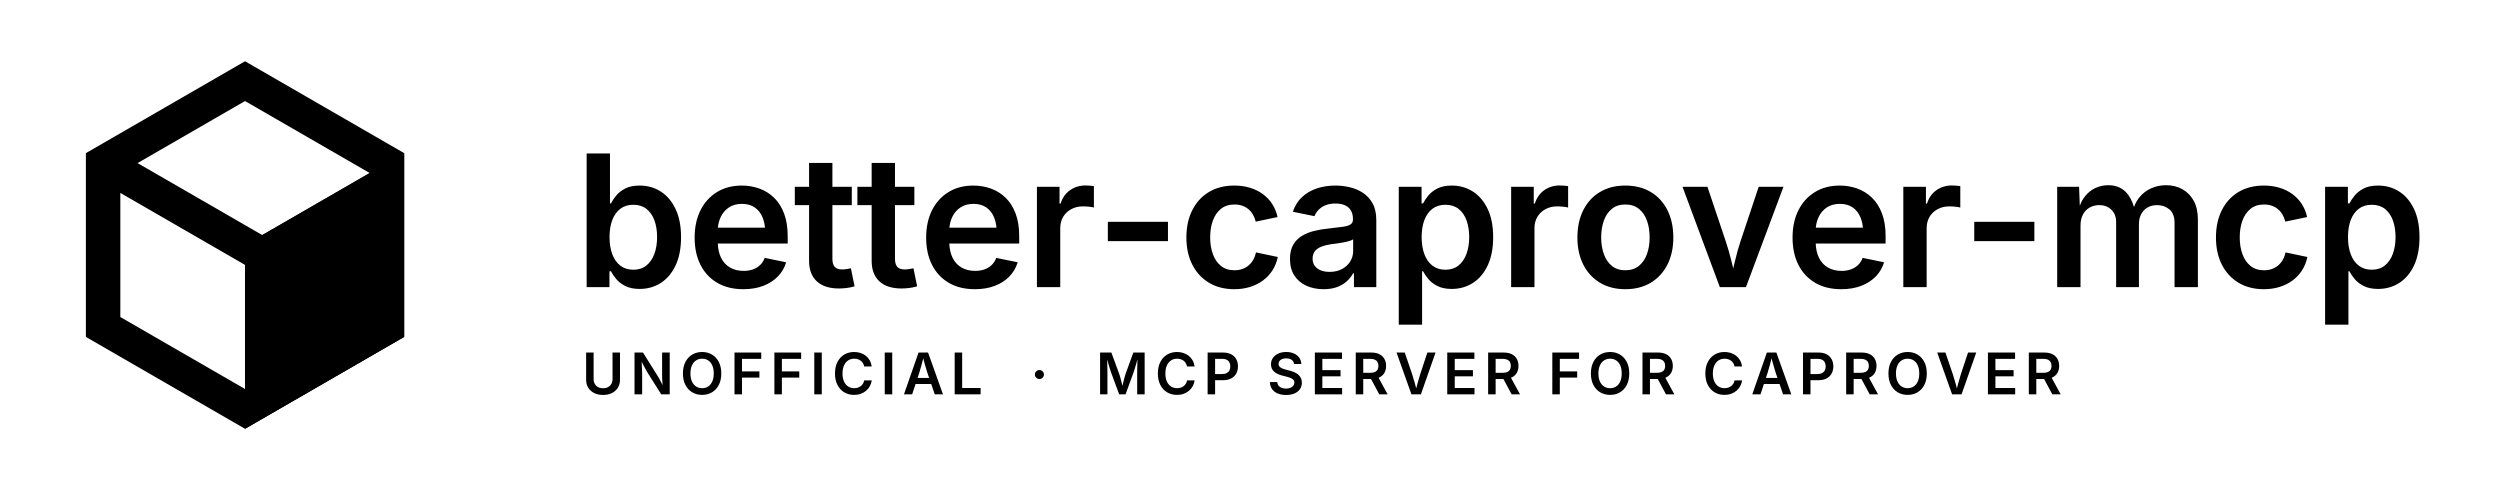
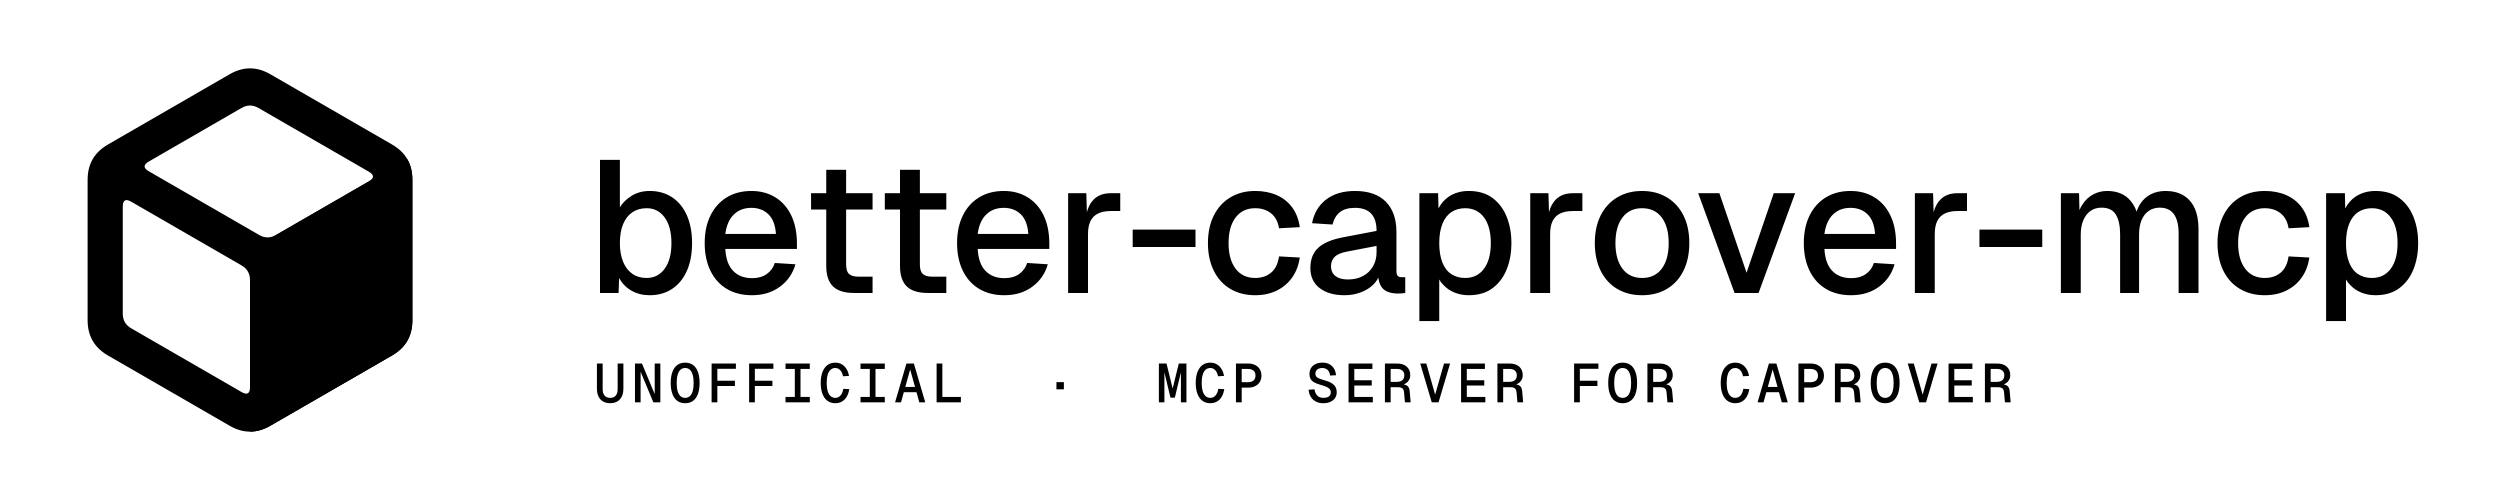
- <svg xmlns="http://www.w3.org/2000/svg" viewBox="0 0 1306 256" role="img" aria-label="better-caprover-mcp">
+ <svg xmlns="http://www.w3.org/2000/svg" viewBox="0 0 1280 256" role="img" aria-label="better-caprover-mcp">
  <g id="icone">
-     <path d="M128.00 32.00L211.14 80.00L211.14 176.00L128.00 224.00L44.86 176.00L44.86 80.00ZM71.86 85.20L128.00 52.78L193.14 90.39L137.00 122.80ZM62.86 100.78L128.00 138.39L128.00 203.22L62.86 165.61Z" fill="#000000" fill-rule="evenodd" />
-     <path d="M128.00 128.00L211.14 80.00L211.14 176.00L128.00 224.00Z" fill="#000000" />
+     <path d="M117.61 38Q128 32 138.39 38L200.75 74Q211.14 80 211.14 92V164Q211.14 176 200.75 182L138.39 218Q128 224 117.61 218L55.25 182Q44.86 176 44.86 164V92Q44.86 80 55.25 74ZM62.86 105.78V160.61Q62.86 165.61 67.19 168.11L123.67 200.72Q125.83 201.97 126.92 201.34Q128 200.72 128 198.22V143.39Q128 138.39 123.67 135.89L67.19 103.28Q65.03 102.03 63.94 102.66Q62.86 103.28 62.86 105.78ZM76.19 87.7 132.67 120.3Q137 122.8 141.33 120.3L188.81 92.89Q190.97 91.64 190.97 90.39Q190.97 89.14 188.81 87.89L132.33 55.28Q128 52.78 123.67 55.28L76.19 82.7Q74.03 83.95 74.03 85.2Q74.03 86.45 76.19 87.7Z" fill="#000000" fill-rule="evenodd" />
+     <path d="M128 133Q128 128 132.33 125.5L208.54 81.5Q211.14 86 211.14 92V164Q211.14 176 200.75 182L138.39 218L138.38 218.01Q133.19 221 128 221Z" fill="#000000" />
  </g>
  <g id="palavra">
-     <path d="M334.125 150.938Q329.672 150.938 326.672 149.414Q323.672 147.891 321.891 145.734Q320.109 143.578 319.172 141.703H318.375V150.0H306.469V80.156H318.656V106.266H319.172Q320.109 104.391 321.844 102.234Q323.578 100.078 326.555 98.508Q329.531 96.938 334.172 96.938Q340.266 96.938 345.141 100.031Q350.016 103.125 352.898 109.148Q355.781 115.172 355.781 123.891Q355.781 132.516 352.969 138.562Q350.156 144.609 345.258 147.773Q340.359 150.938 334.125 150.938ZM330.844 140.906Q334.922 140.906 337.688 138.68Q340.453 136.453 341.859 132.586Q343.266 128.719 343.266 123.844Q343.266 118.969 341.883 115.148Q340.5 111.328 337.734 109.148Q334.969 106.969 330.844 106.969Q326.812 106.969 324.047 109.078Q321.281 111.188 319.852 114.961Q318.422 118.734 318.422 123.844Q318.422 128.953 319.852 132.797Q321.281 136.641 324.07 138.773Q326.859 140.906 330.844 140.906ZM388.331 151.078Q380.409 151.078 374.714 147.75Q369.019 144.422 365.948 138.375Q362.878 132.328 362.878 124.125Q362.878 116.016 365.902 109.922Q368.925 103.828 374.48 100.383Q380.034 96.938 387.534 96.938Q392.316 96.938 396.652 98.484Q400.988 100.031 404.339 103.266Q407.691 106.5 409.589 111.492Q411.488 116.484 411.488 123.375V127.219H374.972Q375.159 131.531 376.659 134.625Q378.347 138.047 381.394 139.781Q384.441 141.516 388.472 141.516Q391.144 141.516 393.323 140.742Q395.503 139.969 397.097 138.445Q398.691 136.922 399.488 134.719L410.691 137.016Q409.425 141.234 406.378 144.398Q403.331 147.562 398.761 149.32Q394.191 151.078 388.331 151.078ZM375.019 118.922H399.628Q399.347 116.016 398.363 113.578Q397.003 110.25 394.308 108.375Q391.613 106.5 387.581 106.5Q383.55 106.5 380.738 108.398Q377.925 110.297 376.472 113.438Q375.3 115.969 375.019 118.922ZM444.975 97.594V107.156H434.85V135.234Q434.85 138.094 436.069 139.43Q437.288 140.766 440.053 140.766Q440.897 140.766 442.28 140.555Q443.663 140.344 444.506 140.156L446.428 149.578Q444.413 150.188 442.303 150.445Q440.194 150.703 438.272 150.703Q430.725 150.703 426.694 146.953Q422.663 143.203 422.663 136.266V107.156H415.209V97.594H422.663V85.125H434.85V97.594ZM477.666 97.594V107.156H467.541V135.234Q467.541 138.094 468.759 139.43Q469.978 140.766 472.744 140.766Q473.588 140.766 474.97 140.555Q476.353 140.344 477.197 140.156L479.119 149.578Q477.103 150.188 474.994 150.445Q472.884 150.703 470.963 150.703Q463.416 150.703 459.384 146.953Q455.353 143.203 455.353 136.266V107.156H447.9V97.594H455.353V85.125H467.541V97.594ZM509.278 151.078Q501.356 151.078 495.661 147.75Q489.966 144.422 486.895 138.375Q483.825 132.328 483.825 124.125Q483.825 116.016 486.848 109.922Q489.872 103.828 495.427 100.383Q500.981 96.938 508.481 96.938Q513.263 96.938 517.598 98.484Q521.934 100.031 525.286 103.266Q528.638 106.5 530.536 111.492Q532.434 116.484 532.434 123.375V127.219H495.919Q496.106 131.531 497.606 134.625Q499.294 138.047 502.341 139.781Q505.388 141.516 509.419 141.516Q512.091 141.516 514.27 140.742Q516.45 139.969 518.044 138.445Q519.638 136.922 520.434 134.719L531.638 137.016Q530.372 141.234 527.325 144.398Q524.278 147.562 519.708 149.32Q515.138 151.078 509.278 151.078ZM495.966 118.922H520.575Q520.294 116.016 519.309 113.578Q517.95 110.25 515.255 108.375Q512.559 106.5 508.528 106.5Q504.497 106.5 501.684 108.398Q498.872 110.297 497.419 113.438Q496.247 115.969 495.966 118.922ZM541.688 150.0V97.594H553.5V106.359H554.062Q555.469 101.812 558.984 99.352Q562.5 96.891 567.0 96.891Q568.031 96.891 569.297 96.984Q570.562 97.078 571.453 97.219V108.422Q570.703 108.188 569.016 108.0Q567.328 107.812 565.688 107.812Q562.312 107.812 559.617 109.266Q556.922 110.719 555.398 113.273Q553.875 115.828 553.875 119.156V150.0ZM610.144 115.875V125.953H578.737V115.875ZM644.803 151.078Q637.162 151.078 631.537 147.68Q625.912 144.281 622.842 138.211Q619.772 132.141 619.772 124.078Q619.772 115.922 622.842 109.805Q625.912 103.688 631.537 100.312Q637.162 96.938 644.803 96.938Q649.162 96.938 652.912 98.062Q656.662 99.188 659.616 101.32Q662.569 103.453 664.561 106.5Q666.553 109.547 667.397 113.391L656.006 115.781Q655.491 113.766 654.53 112.102Q653.569 110.438 652.162 109.266Q650.756 108.094 648.928 107.461Q647.1 106.828 644.897 106.828Q640.631 106.828 637.819 109.102Q635.006 111.375 633.6 115.242Q632.194 119.109 632.194 124.031Q632.194 128.859 633.6 132.75Q635.006 136.641 637.819 138.914Q640.631 141.188 644.897 141.188Q647.147 141.188 648.998 140.531Q650.85 139.875 652.28 138.656Q653.709 137.438 654.694 135.703Q655.678 133.969 656.147 131.859L667.537 134.25Q666.694 138.188 664.702 141.281Q662.709 144.375 659.733 146.555Q656.756 148.734 652.983 149.906Q649.209 151.078 644.803 151.078ZM691.416 151.078Q686.447 151.078 682.462 149.273Q678.478 147.469 676.181 143.953Q673.884 140.438 673.884 135.281Q673.884 130.828 675.548 127.922Q677.212 125.016 680.048 123.281Q682.884 121.547 686.447 120.656Q690.009 119.766 693.853 119.391Q698.4 118.875 701.259 118.5Q704.119 118.125 705.455 117.281Q706.791 116.438 706.791 114.656V114.422Q706.791 111.844 705.759 110.039Q704.728 108.234 702.689 107.273Q700.65 106.312 697.65 106.312Q694.603 106.312 692.377 107.25Q690.15 108.188 688.744 109.688Q687.337 111.188 686.681 112.922L675.384 110.625Q676.931 105.984 680.166 102.961Q683.4 99.938 687.877 98.438Q692.353 96.938 697.603 96.938Q701.306 96.938 705.08 97.805Q708.853 98.672 711.994 100.734Q715.134 102.797 717.056 106.266Q718.978 109.734 718.978 114.984V150.0H707.306V142.781H706.837Q705.666 144.984 703.627 146.883Q701.587 148.781 698.564 149.93Q695.541 151.078 691.416 151.078ZM694.556 142.031Q698.353 142.031 701.095 140.531Q703.837 139.031 705.361 136.57Q706.884 134.109 706.884 131.203V125.016Q706.275 125.484 704.845 125.906Q703.416 126.328 701.658 126.656Q699.9 126.984 698.189 127.219Q696.478 127.453 695.306 127.594Q692.587 127.969 690.384 128.812Q688.181 129.656 686.939 131.18Q685.697 132.703 685.697 135.141Q685.697 137.391 686.845 138.914Q687.994 140.438 689.986 141.234Q691.978 142.031 694.556 142.031ZM730.716 169.594V97.594H742.622V106.266H743.419Q744.356 104.391 746.091 102.234Q747.825 100.078 750.802 98.508Q753.778 96.938 758.419 96.938Q764.512 96.938 769.387 100.031Q774.262 103.125 777.145 109.148Q780.028 115.172 780.028 123.891Q780.028 132.516 777.216 138.562Q774.403 144.609 769.505 147.773Q764.606 150.938 758.372 150.938Q753.919 150.938 750.919 149.414Q747.919 147.891 746.137 145.734Q744.356 143.578 743.419 141.703H742.903V169.594ZM755.091 140.906Q759.169 140.906 761.934 138.68Q764.7 136.453 766.106 132.586Q767.512 128.719 767.512 123.844Q767.512 118.969 766.13 115.148Q764.747 111.328 761.981 109.148Q759.216 106.969 755.091 106.969Q751.059 106.969 748.294 109.078Q745.528 111.188 744.098 114.961Q742.669 118.734 742.669 123.844Q742.669 128.953 744.098 132.797Q745.528 136.641 748.317 138.773Q751.106 140.906 755.091 140.906ZM789.422 150.0V97.594H801.234V106.359H801.797Q803.203 101.812 806.719 99.352Q810.234 96.891 814.734 96.891Q815.766 96.891 817.031 96.984Q818.297 97.078 819.187 97.219V108.422Q818.437 108.188 816.75 108.0Q815.062 107.812 813.422 107.812Q810.047 107.812 807.352 109.266Q804.656 110.719 803.133 113.273Q801.609 115.828 801.609 119.156V150.0ZM849.066 151.078Q841.425 151.078 835.8 147.68Q830.175 144.281 827.105 138.211Q824.034 132.141 824.034 124.078Q824.034 115.922 827.105 109.805Q830.175 103.688 835.8 100.312Q841.425 96.938 849.066 96.938Q856.753 96.938 862.378 100.312Q868.003 103.688 871.073 109.805Q874.144 115.922 874.144 124.078Q874.144 132.141 871.073 138.211Q868.003 144.281 862.378 147.68Q856.753 151.078 849.066 151.078ZM849.066 141.188Q853.331 141.188 856.167 138.891Q859.003 136.594 860.386 132.703Q861.769 128.812 861.769 124.031Q861.769 119.203 860.386 115.312Q859.003 111.422 856.167 109.125Q853.331 106.828 849.066 106.828Q844.8 106.828 842.011 109.125Q839.222 111.422 837.839 115.289Q836.456 119.156 836.456 124.031Q836.456 128.812 837.839 132.703Q839.222 136.594 842.011 138.891Q844.8 141.188 849.066 141.188ZM898.444 150.0 878.944 97.594H891.975L901.537 126.094Q903.225 131.109 904.444 136.172Q904.912 138.188 905.428 140.203Q905.897 138.188 906.412 136.172Q907.584 131.109 909.225 126.094L918.741 97.594H931.678L912.084 150.0ZM961.884 151.078Q953.962 151.078 948.267 147.75Q942.572 144.422 939.502 138.375Q936.431 132.328 936.431 124.125Q936.431 116.016 939.455 109.922Q942.478 103.828 948.033 100.383Q953.587 96.938 961.087 96.938Q965.869 96.938 970.205 98.484Q974.541 100.031 977.892 103.266Q981.244 106.5 983.142 111.492Q985.041 116.484 985.041 123.375V127.219H948.525Q948.712 131.531 950.212 134.625Q951.9 138.047 954.947 139.781Q957.994 141.516 962.025 141.516Q964.697 141.516 966.877 140.742Q969.056 139.969 970.65 138.445Q972.244 136.922 973.041 134.719L984.244 137.016Q982.978 141.234 979.931 144.398Q976.884 147.562 972.314 149.32Q967.744 151.078 961.884 151.078ZM948.572 118.922H973.181Q972.9 116.016 971.916 113.578Q970.556 110.25 967.861 108.375Q965.166 106.5 961.134 106.5Q957.103 106.5 954.291 108.398Q951.478 110.297 950.025 113.438Q948.853 115.969 948.572 118.922ZM994.294 150.0V97.594H1006.106V106.359H1006.669Q1008.075 101.812 1011.591 99.352Q1015.106 96.891 1019.606 96.891Q1020.637 96.891 1021.903 96.984Q1023.169 97.078 1024.059 97.219V108.422Q1023.309 108.188 1021.622 108.0Q1019.934 107.812 1018.294 107.812Q1014.919 107.812 1012.223 109.266Q1009.528 110.719 1008.005 113.273Q1006.481 115.828 1006.481 119.156V150.0ZM1062.75 115.875V125.953H1031.344V115.875ZM1074.675 150.0V97.594H1086.112L1086.487 107.531Q1087.519 104.625 1089.206 102.562Q1091.55 99.609 1094.714 98.18Q1097.878 96.75 1101.347 96.75Q1107.019 96.75 1110.534 100.312Q1113.3 103.172 1114.8 108.141Q1115.878 105.188 1117.706 102.984Q1120.284 99.891 1123.87 98.32Q1127.456 96.75 1131.534 96.75Q1136.269 96.75 1140.019 98.812Q1143.769 100.875 1145.972 104.836Q1148.175 108.797 1148.175 114.656V150.0H1135.987V116.531Q1135.987 111.656 1133.316 109.406Q1130.644 107.156 1126.894 107.156Q1123.987 107.156 1121.831 108.422Q1119.675 109.688 1118.527 111.914Q1117.378 114.141 1117.378 117.094V150.0H1105.472V115.969Q1105.472 111.984 1102.987 109.57Q1100.503 107.156 1096.612 107.156Q1093.941 107.156 1091.714 108.375Q1089.487 109.594 1088.175 111.984Q1086.862 114.375 1086.862 117.891V150.0ZM1182.647 151.078Q1175.006 151.078 1169.381 147.68Q1163.756 144.281 1160.686 138.211Q1157.616 132.141 1157.616 124.078Q1157.616 115.922 1160.686 109.805Q1163.756 103.688 1169.381 100.312Q1175.006 96.938 1182.647 96.938Q1187.006 96.938 1190.756 98.062Q1194.506 99.188 1197.459 101.32Q1200.412 103.453 1202.405 106.5Q1204.397 109.547 1205.241 113.391L1193.85 115.781Q1193.334 113.766 1192.373 112.102Q1191.412 110.438 1190.006 109.266Q1188.6 108.094 1186.772 107.461Q1184.944 106.828 1182.741 106.828Q1178.475 106.828 1175.662 109.102Q1172.85 111.375 1171.444 115.242Q1170.037 119.109 1170.037 124.031Q1170.037 128.859 1171.444 132.75Q1172.85 136.641 1175.662 138.914Q1178.475 141.188 1182.741 141.188Q1184.991 141.188 1186.842 140.531Q1188.694 139.875 1190.123 138.656Q1191.553 137.438 1192.537 135.703Q1193.522 133.969 1193.991 131.859L1205.381 134.25Q1204.537 138.188 1202.545 141.281Q1200.553 144.375 1197.577 146.555Q1194.6 148.734 1190.827 149.906Q1187.053 151.078 1182.647 151.078ZM1214.634 169.594V97.594H1226.541V106.266H1227.337Q1228.275 104.391 1230.009 102.234Q1231.744 100.078 1234.72 98.508Q1237.697 96.938 1242.337 96.938Q1248.431 96.938 1253.306 100.031Q1258.181 103.125 1261.064 109.148Q1263.947 115.172 1263.947 123.891Q1263.947 132.516 1261.134 138.562Q1258.322 144.609 1253.423 147.773Q1248.525 150.938 1242.291 150.938Q1237.837 150.938 1234.837 149.414Q1231.837 147.891 1230.056 145.734Q1228.275 143.578 1227.337 141.703H1226.822V169.594ZM1239.009 140.906Q1243.087 140.906 1245.853 138.68Q1248.619 136.453 1250.025 132.586Q1251.431 128.719 1251.431 123.844Q1251.431 118.969 1250.048 115.148Q1248.666 111.328 1245.9 109.148Q1243.134 106.969 1239.009 106.969Q1234.978 106.969 1232.212 109.078Q1229.447 111.188 1228.017 114.961Q1226.587 118.734 1226.587 123.844Q1226.587 128.953 1228.017 132.797Q1229.447 136.641 1232.236 138.773Q1235.025 140.906 1239.009 140.906Z" fill="#000000" />
+     <path d="M332.64 151.152Q327.36 151.152 323.28 148.8Q319.2 146.448 316.992 142.32L316.704 150.0H307.2V81.84H317.376V106.128Q319.392 102.768 323.376 100.272Q327.36 97.776 332.64 97.776Q339.264 97.776 344.16 101.04Q349.056 104.304 351.696 110.304Q354.336 116.304 354.336 124.464Q354.336 132.624 351.696 138.624Q349.056 144.624 344.16 147.888Q339.264 151.152 332.64 151.152ZM331.008 142.32Q336.864 142.32 340.32 137.568Q343.776 132.816 343.776 124.464Q343.776 116.112 340.32 111.36Q336.864 106.608 331.104 106.608Q326.784 106.608 323.712 108.72Q320.64 110.832 319.008 114.816Q317.376 118.8 317.376 124.464Q317.376 129.936 319.008 133.968Q320.64 138.0 323.712 140.16Q326.784 142.32 331.008 142.32ZM384.992 151.152Q377.504 151.152 372.08 147.888Q366.656 144.624 363.728 138.576Q360.8 132.528 360.8 124.464Q360.8 116.4 363.728 110.4Q366.656 104.4 372.032 101.088Q377.408 97.776 384.704 97.776Q391.616 97.776 396.896 100.992Q402.176 104.208 405.104 110.256Q408.032 116.304 408.032 124.848V127.44H371.36Q371.744 134.928 375.344 138.672Q378.944 142.416 385.088 142.416Q389.6 142.416 392.576 140.304Q395.552 138.192 396.704 134.64L407.264 135.312Q405.248 142.416 399.344 146.784Q393.44 151.152 384.992 151.152ZM371.36 119.76H397.28Q396.8 112.944 393.392 109.68Q389.984 106.416 384.704 106.416Q379.232 106.416 375.728 109.824Q372.224 113.232 371.36 119.76ZM437.248 150.0Q429.952 150.0 426.496 146.64Q423.04 143.28 423.04 136.176V107.28H415.264V98.928H423.04V86.928H433.216V98.928H446.752V107.28H433.216V135.408Q433.216 138.96 434.752 140.304Q436.288 141.648 439.456 141.648H446.752V150.0ZM475.008 150.0Q467.712 150.0 464.256 146.64Q460.8 143.28 460.8 136.176V107.28H453.024V98.928H460.8V86.928H470.976V98.928H484.512V107.28H470.976V135.408Q470.976 138.96 472.512 140.304Q474.048 141.648 477.216 141.648H484.512V150.0ZM514.208 151.152Q506.72 151.152 501.296 147.888Q495.872 144.624 492.944 138.576Q490.016 132.528 490.016 124.464Q490.016 116.4 492.944 110.4Q495.872 104.4 501.248 101.088Q506.624 97.776 513.92 97.776Q520.832 97.776 526.112 100.992Q531.392 104.208 534.32 110.256Q537.248 116.304 537.248 124.848V127.44H500.576Q500.96 134.928 504.56 138.672Q508.16 142.416 514.304 142.416Q518.816 142.416 521.792 140.304Q524.768 138.192 525.92 134.64L536.48 135.312Q534.464 142.416 528.56 146.784Q522.656 151.152 514.208 151.152ZM500.576 119.76H526.496Q526.016 112.944 522.608 109.68Q519.2 106.416 513.92 106.416Q508.448 106.416 504.944 109.824Q501.44 113.232 500.576 119.76ZM546.88 150.0V98.928H556.192L556.48 108.624Q557.632 104.4 560.032 102.096Q563.2 98.928 568.672 98.928H573.568V108.048H568.672Q564.832 108.048 562.24 109.296Q559.648 110.544 558.352 113.136Q557.056 115.728 557.056 119.856V150.0ZM579.936 126.48V117.552H612.096V126.48ZM642.656 151.152Q635.36 151.152 629.888 147.888Q624.416 144.624 621.44 138.576Q618.464 132.528 618.464 124.464Q618.464 116.4 621.44 110.4Q624.416 104.4 629.888 101.088Q635.36 97.776 642.656 97.776Q648.896 97.776 653.744 99.936Q658.592 102.096 661.616 106.224Q664.64 110.352 665.504 116.304L654.848 116.88Q654.08 111.888 650.816 109.248Q647.552 106.608 642.656 106.608Q636.224 106.608 632.624 111.36Q629.024 116.112 629.024 124.464Q629.024 132.816 632.624 137.568Q636.224 142.32 642.656 142.32Q647.552 142.32 650.816 139.584Q654.08 136.848 654.848 131.28L665.504 131.856Q664.64 137.712 661.616 142.032Q658.592 146.352 653.744 148.752Q648.896 151.152 642.656 151.152ZM688.384 151.152Q680.416 151.152 675.664 147.504Q670.912 143.856 670.912 137.232Q670.912 130.608 674.896 126.912Q678.88 123.216 687.232 121.584L704.8 118.224Q704.8 112.272 702.016 109.344Q699.232 106.416 693.76 106.416Q688.864 106.416 686.08 108.576Q683.296 110.736 682.24 114.96L671.776 114.288Q673.216 106.608 678.928 102.192Q684.64 97.776 693.76 97.776Q704.128 97.776 709.552 103.296Q714.976 108.816 714.976 118.8V138.672Q714.976 140.496 715.6 141.216Q716.224 141.936 717.664 141.936H719.488V150.0Q719.008 150.096 717.952 150.192Q716.896 150.288 715.744 150.288Q712.48 150.288 710.128 149.232Q707.776 148.176 706.624 145.68Q705.952 144.24 705.664 142.128Q704.8 144.048 703.264 145.584Q700.672 148.176 696.784 149.664Q692.896 151.152 688.384 151.152ZM690.016 143.088Q694.624 143.088 697.888 141.312Q701.152 139.536 702.976 136.368Q704.8 133.2 704.8 129.168V125.904L689.824 128.784Q685.216 129.648 683.344 131.52Q681.472 133.392 681.472 136.272Q681.472 139.536 683.728 141.312Q685.984 143.088 690.016 143.088ZM726.72 164.4V98.928H736.32L736.512 106.704Q738.432 102.96 741.792 100.656Q746.208 97.776 751.968 97.776Q759.456 97.776 764.304 101.472Q769.152 105.168 771.504 111.216Q773.856 117.264 773.856 124.464Q773.856 131.664 771.504 137.712Q769.152 143.76 764.304 147.456Q759.456 151.152 751.968 151.152Q748.128 151.152 744.768 149.808Q741.408 148.464 739.104 145.968Q737.76 144.72 736.896 143.088V164.4ZM750.144 142.32Q756.288 142.32 759.792 137.616Q763.296 132.912 763.296 124.464Q763.296 116.016 759.792 111.312Q756.288 106.608 750.144 106.608Q746.112 106.608 743.136 108.576Q740.16 110.544 738.528 114.576Q736.896 118.608 736.896 124.464Q736.896 130.32 738.48 134.352Q740.064 138.384 743.088 140.352Q746.112 142.32 750.144 142.32ZM783.488 150.0V98.928H792.8L793.088 108.624Q794.24 104.4 796.64 102.096Q799.808 98.928 805.28 98.928H810.176V108.048H805.28Q801.44 108.048 798.848 109.296Q796.256 110.544 794.96 113.136Q793.664 115.728 793.664 119.856V150.0ZM840.736 151.152Q833.44 151.152 827.968 147.888Q822.496 144.624 819.52 138.576Q816.544 132.528 816.544 124.464Q816.544 116.304 819.52 110.352Q822.496 104.4 827.968 101.088Q833.44 97.776 840.736 97.776Q848.032 97.776 853.504 101.088Q858.976 104.4 861.952 110.352Q864.928 116.304 864.928 124.464Q864.928 132.528 861.952 138.576Q858.976 144.624 853.504 147.888Q848.032 151.152 840.736 151.152ZM840.736 142.32Q847.264 142.32 850.816 137.568Q854.368 132.816 854.368 124.464Q854.368 116.112 850.816 111.36Q847.264 106.608 840.736 106.608Q834.304 106.608 830.704 111.36Q827.104 116.112 827.104 124.464Q827.104 132.816 830.704 137.568Q834.304 142.32 840.736 142.32ZM888.096 150.0 869.472 98.928H880.32L894.24 139.632L908.16 98.928H919.104L900.384 150.0ZM947.744 151.152Q940.256 151.152 934.832 147.888Q929.408 144.624 926.48 138.576Q923.552 132.528 923.552 124.464Q923.552 116.4 926.48 110.4Q929.408 104.4 934.784 101.088Q940.16 97.776 947.456 97.776Q954.368 97.776 959.648 100.992Q964.928 104.208 967.856 110.256Q970.784 116.304 970.784 124.848V127.44H934.112Q934.496 134.928 938.096 138.672Q941.696 142.416 947.84 142.416Q952.352 142.416 955.328 140.304Q958.304 138.192 959.456 134.64L970.016 135.312Q968 142.416 962.096 146.784Q956.192 151.152 947.744 151.152ZM934.112 119.76H960.032Q959.552 112.944 956.144 109.68Q952.736 106.416 947.456 106.416Q941.984 106.416 938.48 109.824Q934.976 113.232 934.112 119.76ZM980.416 150.0V98.928H989.728L990.016 108.624Q991.168 104.4 993.568 102.096Q996.736 98.928 1002.208 98.928H1007.104V108.048H1002.208Q998.368 108.048 995.776 109.296Q993.184 110.544 991.888 113.136Q990.592 115.728 990.592 119.856V150.0ZM1013.472 126.48V117.552H1045.632V126.48ZM1055.168 150.0V98.928H1064.48L1064.672 107.568Q1065.44 105.648 1066.688 104.016Q1068.8 101.04 1071.968 99.408Q1075.136 97.776 1078.88 97.776Q1085.408 97.776 1089.536 101.424Q1092.512 104.208 1093.952 108.336Q1094.72 105.936 1096.064 104.016Q1098.08 101.04 1101.344 99.408Q1104.608 97.776 1108.736 97.776Q1114.112 97.776 1117.904 100.032Q1121.696 102.288 1123.664 106.608Q1125.632 110.928 1125.632 117.168V150.0H1115.456V119.664Q1115.456 113.04 1113.056 109.68Q1110.656 106.32 1105.76 106.32Q1102.592 106.32 1100.192 107.952Q1097.792 109.584 1096.496 112.656Q1095.2 115.728 1095.2 120.048V150.0H1085.504V120.048Q1085.504 113.52 1083.344 109.92Q1081.184 106.32 1076.0 106.32Q1072.736 106.32 1070.384 107.952Q1068.032 109.584 1066.688 112.704Q1065.344 115.824 1065.344 120.048V150.0ZM1159.552 151.152Q1152.256 151.152 1146.784 147.888Q1141.312 144.624 1138.336 138.576Q1135.36 132.528 1135.36 124.464Q1135.36 116.4 1138.336 110.4Q1141.312 104.4 1146.784 101.088Q1152.256 97.776 1159.552 97.776Q1165.792 97.776 1170.64 99.936Q1175.488 102.096 1178.512 106.224Q1181.536 110.352 1182.4 116.304L1171.744 116.88Q1170.976 111.888 1167.712 109.248Q1164.448 106.608 1159.552 106.608Q1153.12 106.608 1149.52 111.36Q1145.92 116.112 1145.92 124.464Q1145.92 132.816 1149.52 137.568Q1153.12 142.32 1159.552 142.32Q1164.448 142.32 1167.712 139.584Q1170.976 136.848 1171.744 131.28L1182.4 131.856Q1181.536 137.712 1178.512 142.032Q1175.488 146.352 1170.64 148.752Q1165.792 151.152 1159.552 151.152ZM1190.976 164.4V98.928H1200.576L1200.768 106.704Q1202.688 102.96 1206.048 100.656Q1210.464 97.776 1216.224 97.776Q1223.712 97.776 1228.56 101.472Q1233.408 105.168 1235.76 111.216Q1238.112 117.264 1238.112 124.464Q1238.112 131.664 1235.76 137.712Q1233.408 143.76 1228.56 147.456Q1223.712 151.152 1216.224 151.152Q1212.384 151.152 1209.024 149.808Q1205.664 148.464 1203.36 145.968Q1202.016 144.72 1201.152 143.088V164.4ZM1214.4 142.32Q1220.544 142.32 1224.048 137.616Q1227.552 132.912 1227.552 124.464Q1227.552 116.016 1224.048 111.312Q1220.544 106.608 1214.4 106.608Q1210.368 106.608 1207.392 108.576Q1204.416 110.544 1202.784 114.576Q1201.152 118.608 1201.152 124.464Q1201.152 130.32 1202.736 134.352Q1204.32 138.384 1207.344 140.352Q1210.368 142.32 1214.4 142.32Z" fill="#000000" />
  </g>
  <g id="slogan">
-     <path d="M315.045 206.322Q312.379 206.322 310.387 205.319Q308.395 204.315 307.296 202.536Q306.197 200.756 306.197 198.427V184.174H310.108V198.104Q310.108 199.467 310.716 200.536Q311.324 201.605 312.43 202.213Q313.536 202.821 315.045 202.821Q316.554 202.821 317.66 202.213Q318.766 201.605 319.374 200.536Q319.981 199.467 319.981 198.104V184.174H323.893V198.427Q323.893 200.756 322.787 202.536Q321.681 204.315 319.696 205.319Q317.711 206.322 315.045 206.322ZM331.472 206.0V184.174H335.896L343.44 196.2Q343.909 196.947 344.436 197.892Q344.964 198.837 345.535 199.994Q345.828 200.609 346.121 201.269Q346.077 200.668 346.048 200.053Q345.96 198.764 345.923 197.599Q345.887 196.435 345.887 195.629V184.174H349.856V206.0H345.418L338.606 195.175Q337.962 194.135 337.39 193.124Q336.819 192.113 336.16 190.839Q335.735 190.004 335.179 188.964Q335.237 189.901 335.281 190.78Q335.354 192.216 335.406 193.344Q335.457 194.472 335.457 195.16V206.0ZM366.796 206.293Q363.925 206.293 361.655 204.96Q359.384 203.627 358.073 201.122Q356.762 198.617 356.762 195.102Q356.762 191.571 358.073 189.059Q359.384 186.547 361.655 185.214Q363.925 183.881 366.796 183.881Q369.653 183.881 371.916 185.214Q374.179 186.547 375.49 189.059Q376.801 191.571 376.801 195.102Q376.801 198.617 375.49 201.129Q374.179 203.642 371.916 204.967Q369.653 206.293 366.796 206.293ZM366.796 202.792Q368.569 202.792 369.939 201.906Q371.308 201.02 372.085 199.298Q372.861 197.577 372.861 195.102Q372.861 192.597 372.085 190.875Q371.308 189.154 369.939 188.268Q368.569 187.382 366.796 187.382Q365.009 187.382 363.632 188.275Q362.255 189.169 361.472 190.89Q360.688 192.611 360.688 195.102Q360.688 197.577 361.472 199.291Q362.255 201.005 363.632 201.898Q365.009 202.792 366.796 202.792ZM383.707 206.0V184.174H397.682V187.47H387.619V194.018H396.701V197.27H387.619V206.0ZM404.544 206.0V184.174H418.519V187.47H408.455V194.018H417.537V197.27H408.455V206.0ZM429.292 184.174V206.0H425.381V184.174ZM446.188 206.293Q443.317 206.293 441.061 204.96Q438.805 203.627 437.502 201.122Q436.198 198.617 436.198 195.102Q436.198 191.571 437.509 189.059Q438.82 186.547 441.083 185.214Q443.346 183.881 446.188 183.881Q447.975 183.881 449.535 184.386Q451.096 184.892 452.319 185.866Q453.542 186.84 454.333 188.246Q455.124 189.652 455.387 191.439H451.447Q451.257 190.458 450.795 189.711Q450.334 188.964 449.645 188.444Q448.957 187.924 448.093 187.653Q447.228 187.382 446.247 187.382Q444.46 187.382 443.075 188.283Q441.691 189.184 440.908 190.905Q440.124 192.626 440.124 195.102Q440.124 197.606 440.915 199.32Q441.706 201.034 443.09 201.913Q444.474 202.792 446.232 202.792Q447.214 202.792 448.078 202.521Q448.942 202.25 449.638 201.73Q450.334 201.21 450.803 200.456Q451.271 199.701 451.447 198.734H455.402Q455.182 200.302 454.443 201.671Q453.703 203.041 452.502 204.081Q451.301 205.121 449.711 205.707Q448.122 206.293 446.188 206.293ZM466.102 184.174V206.0H462.191V184.174ZM472.232 206.0 479.849 184.174H484.815L492.608 206.0H488.316L486.47 200.595H478.296L476.509 206.0ZM485.386 197.445 484.434 194.662Q483.863 192.904 483.247 190.678Q482.808 189.096 482.295 187.206Q481.812 189.125 481.387 190.722Q480.787 192.963 480.259 194.662L479.336 197.445ZM498.723 206.0V184.174H502.634V202.704H512.273V206.0ZM542.981 197.987Q542 197.987 541.318 197.313Q540.637 196.64 540.637 195.644Q540.637 194.662 541.318 193.988Q542 193.314 542.981 193.314Q543.977 193.314 544.658 193.988Q545.339 194.662 545.339 195.644Q545.339 196.64 544.658 197.313Q543.977 197.987 542.981 197.987ZM574.686 206.0V184.174H580.574L584.72 195.438Q584.939 196.068 585.21 197.057Q585.481 198.046 585.767 199.188Q586.053 200.331 586.316 201.415Q586.331 201.503 586.346 201.591Q586.36 201.518 586.39 201.444Q586.639 200.375 586.924 199.225Q587.21 198.075 587.481 197.079Q587.752 196.083 587.957 195.438L592.059 184.174H597.962V206.0H594.065V194.984Q594.065 194.281 594.08 193.285Q594.095 192.289 594.124 191.146Q594.153 190.004 594.183 188.832Q594.197 188.261 594.197 187.719Q594.036 188.349 593.86 188.979Q593.509 190.194 593.172 191.33Q592.835 192.465 592.535 193.417Q592.234 194.369 592.015 194.984L587.986 206.0H584.661L580.574 194.984Q580.354 194.369 580.054 193.439Q579.754 192.509 579.41 191.381Q579.065 190.253 578.729 189.022Q578.553 188.422 578.392 187.836Q578.392 188.275 578.406 188.744Q578.436 189.901 578.458 191.059Q578.479 192.216 578.501 193.234Q578.523 194.252 578.523 194.984V206.0ZM614.858 206.293Q611.987 206.293 609.731 204.96Q607.475 203.627 606.172 201.122Q604.868 198.617 604.868 195.102Q604.868 191.571 606.179 189.059Q607.49 186.547 609.753 185.214Q612.016 183.881 614.858 183.881Q616.645 183.881 618.205 184.386Q619.765 184.892 620.989 185.866Q622.212 186.84 623.003 188.246Q623.794 189.652 624.057 191.439H620.117Q619.927 190.458 619.465 189.711Q619.004 188.964 618.315 188.444Q617.627 187.924 616.763 187.653Q615.898 187.382 614.917 187.382Q613.13 187.382 611.745 188.283Q610.361 189.184 609.577 190.905Q608.794 192.626 608.794 195.102Q608.794 197.606 609.585 199.32Q610.376 201.034 611.76 201.913Q613.144 202.792 614.902 202.792Q615.884 202.792 616.748 202.521Q617.612 202.25 618.308 201.73Q619.004 201.21 619.472 200.456Q619.941 199.701 620.117 198.734H624.072Q623.852 200.302 623.113 201.671Q622.373 203.041 621.172 204.081Q619.971 205.121 618.381 205.707Q616.792 206.293 614.858 206.293ZM630.861 206.0V184.174H639.02Q641.525 184.174 643.239 185.111Q644.953 186.049 645.832 187.682Q646.711 189.315 646.711 191.396Q646.711 193.49 645.824 195.116Q644.938 196.742 643.21 197.68Q641.481 198.617 638.962 198.617H634.772V206.0ZM634.772 195.395H638.449Q639.928 195.395 640.873 194.882Q641.818 194.369 642.265 193.461Q642.712 192.553 642.712 191.396Q642.712 190.238 642.265 189.345Q641.818 188.451 640.866 187.953Q639.914 187.455 638.42 187.455H634.772ZM671.831 206.337Q669.297 206.337 667.429 205.546Q665.562 204.755 664.507 203.246Q663.452 201.737 663.364 199.584H667.217Q667.32 200.727 667.935 201.488Q668.55 202.25 669.561 202.624Q670.571 202.997 671.802 202.997Q673.091 202.997 674.08 202.602Q675.069 202.206 675.625 201.496Q676.182 200.785 676.182 199.848Q676.182 198.998 675.691 198.441Q675.2 197.885 674.314 197.497Q673.428 197.108 672.241 196.815L669.766 196.171Q667.027 195.468 665.496 194.047Q663.965 192.626 663.965 190.312Q663.965 188.378 665.005 186.928Q666.045 185.478 667.847 184.679Q669.649 183.881 671.934 183.881Q674.263 183.881 676.021 184.687Q677.779 185.492 678.767 186.913Q679.756 188.334 679.8 190.15H676.006Q675.86 188.744 674.754 187.975Q673.648 187.206 671.875 187.206Q670.645 187.206 669.758 187.58Q668.872 187.953 668.396 188.598Q667.92 189.242 667.92 190.077Q667.92 190.985 668.484 191.571Q669.048 192.157 669.905 192.509Q670.762 192.86 671.641 193.08L673.677 193.607Q674.893 193.9 676.035 194.384Q677.178 194.867 678.093 195.607Q679.009 196.347 679.551 197.401Q680.093 198.456 680.093 199.877Q680.093 201.796 679.112 203.253Q678.13 204.711 676.284 205.524Q674.439 206.337 671.831 206.337ZM686.882 206.0V184.174H701.062V187.47H690.793V193.358H700.3V196.61H690.793V202.704H701.12V206.0ZM708.246 206.0V184.174H716.405Q718.91 184.174 720.624 185.053Q722.338 185.932 723.217 187.506Q724.096 189.081 724.096 191.161Q724.096 193.241 723.209 194.779Q722.323 196.317 720.595 197.152Q720.389 197.255 720.17 197.343L724.901 206.0H720.521L716.229 197.987H712.157V206.0ZM712.157 194.75H715.834Q717.313 194.75 718.251 194.333Q719.188 193.915 719.642 193.109Q720.096 192.304 720.096 191.161Q720.096 189.989 719.642 189.162Q719.188 188.334 718.243 187.895Q717.299 187.455 715.804 187.455H712.157ZM737.33 206.0 729.551 184.174H733.843L737.711 195.512Q738.253 197.211 738.882 199.423Q739.337 201.005 739.835 202.88Q740.333 200.976 740.772 199.408Q741.373 197.211 741.9 195.512L745.65 184.174H749.927L742.281 206.0ZM756.042 206.0V184.174H770.222V187.47H759.954V193.358H769.46V196.61H759.954V202.704H770.281V206.0ZM777.406 206.0V184.174H785.566Q788.071 184.174 789.784 185.053Q791.498 185.932 792.377 187.506Q793.256 189.081 793.256 191.161Q793.256 193.241 792.37 194.779Q791.484 196.317 789.755 197.152Q789.55 197.255 789.33 197.343L794.062 206.0H789.682L785.39 197.987H781.318V206.0ZM781.318 194.75H784.994Q786.474 194.75 787.411 194.333Q788.349 193.915 788.803 193.109Q789.257 192.304 789.257 191.161Q789.257 189.989 788.803 189.162Q788.349 188.334 787.404 187.895Q786.459 187.455 784.965 187.455H781.318ZM810.935 206.0V184.174H824.91V187.47H814.846V194.018H823.929V197.27H814.846V206.0ZM841.118 206.293Q838.247 206.293 835.976 204.96Q833.706 203.627 832.395 201.122Q831.084 198.617 831.084 195.102Q831.084 191.571 832.395 189.059Q833.706 186.547 835.976 185.214Q838.247 183.881 841.118 183.881Q843.974 183.881 846.237 185.214Q848.501 186.547 849.812 189.059Q851.123 191.571 851.123 195.102Q851.123 198.617 849.812 201.129Q848.501 203.642 846.237 204.967Q843.974 206.293 841.118 206.293ZM841.118 202.792Q842.89 202.792 844.26 201.906Q845.629 201.02 846.406 199.298Q847.182 197.577 847.182 195.102Q847.182 192.597 846.406 190.875Q845.629 189.154 844.26 188.268Q842.89 187.382 841.118 187.382Q839.331 187.382 837.954 188.275Q836.577 189.169 835.793 190.89Q835.009 192.611 835.009 195.102Q835.009 197.577 835.793 199.291Q836.577 201.005 837.954 201.898Q839.331 202.792 841.118 202.792ZM858.029 206.0V184.174H866.188Q868.693 184.174 870.407 185.053Q872.121 185.932 872.999 187.506Q873.878 189.081 873.878 191.161Q873.878 193.241 872.992 194.779Q872.106 196.317 870.377 197.152Q870.172 197.255 869.953 197.343L874.684 206.0H870.304L866.012 197.987H861.94V206.0ZM861.94 194.75H865.617Q867.096 194.75 868.034 194.333Q868.971 193.915 869.425 193.109Q869.879 192.304 869.879 191.161Q869.879 189.989 869.425 189.162Q868.971 188.334 868.026 187.895Q867.081 187.455 865.587 187.455H861.94ZM900.859 206.293Q897.988 206.293 895.732 204.96Q893.477 203.627 892.173 201.122Q890.869 198.617 890.869 195.102Q890.869 191.571 892.18 189.059Q893.491 186.547 895.754 185.214Q898.018 183.881 900.859 183.881Q902.646 183.881 904.207 184.386Q905.767 184.892 906.99 185.866Q908.213 186.84 909.004 188.246Q909.795 189.652 910.059 191.439H906.118Q905.928 190.458 905.466 189.711Q905.005 188.964 904.316 188.444Q903.628 187.924 902.764 187.653Q901.899 187.382 900.918 187.382Q899.131 187.382 897.747 188.283Q896.362 189.184 895.579 190.905Q894.795 192.626 894.795 195.102Q894.795 197.606 895.586 199.32Q896.377 201.034 897.761 201.913Q899.146 202.792 900.903 202.792Q901.885 202.792 902.749 202.521Q903.613 202.25 904.309 201.73Q905.005 201.21 905.474 200.456Q905.942 199.701 906.118 198.734H910.073Q909.854 200.302 909.114 201.671Q908.374 203.041 907.173 204.081Q905.972 205.121 904.382 205.707Q902.793 206.293 900.859 206.293ZM915.397 206.0 923.014 184.174H927.98L935.773 206.0H931.481L929.636 200.595H921.462L919.675 206.0ZM928.552 197.445 927.599 194.662Q927.028 192.904 926.413 190.678Q925.973 189.096 925.461 187.206Q924.977 189.125 924.553 190.722Q923.952 192.963 923.425 194.662L922.502 197.445ZM941.888 206.0V184.174H950.047Q952.552 184.174 954.266 185.111Q955.98 186.049 956.859 187.682Q957.738 189.315 957.738 191.396Q957.738 193.49 956.852 195.116Q955.965 196.742 954.237 197.68Q952.508 198.617 949.989 198.617H945.799V206.0ZM945.799 195.395H949.476Q950.956 195.395 951.9 194.882Q952.845 194.369 953.292 193.461Q953.739 192.553 953.739 191.396Q953.739 190.238 953.292 189.345Q952.845 188.451 951.893 187.953Q950.941 187.455 949.447 187.455H945.799ZM964.439 206.0V184.174H972.598Q975.103 184.174 976.817 185.053Q978.531 185.932 979.41 187.506Q980.288 189.081 980.288 191.161Q980.288 193.241 979.402 194.779Q978.516 196.317 976.788 197.152Q976.582 197.255 976.363 197.343L981.094 206.0H976.714L972.422 197.987H968.35V206.0ZM968.35 194.75H972.027Q973.506 194.75 974.444 194.333Q975.381 193.915 975.835 193.109Q976.289 192.304 976.289 191.161Q976.289 189.989 975.835 189.162Q975.381 188.334 974.436 187.895Q973.492 187.455 971.997 187.455H968.35ZM996.555 206.293Q993.684 206.293 991.413 204.96Q989.143 203.627 987.832 201.122Q986.521 198.617 986.521 195.102Q986.521 191.571 987.832 189.059Q989.143 186.547 991.413 185.214Q993.684 183.881 996.555 183.881Q999.411 183.881 1001.675 185.214Q1003.938 186.547 1005.249 189.059Q1006.56 191.571 1006.56 195.102Q1006.56 198.617 1005.249 201.129Q1003.938 203.642 1001.675 204.967Q999.411 206.293 996.555 206.293ZM996.555 202.792Q998.327 202.792 999.697 201.906Q1001.067 201.02 1001.843 199.298Q1002.619 197.577 1002.619 195.102Q1002.619 192.597 1001.843 190.875Q1001.067 189.154 999.697 188.268Q998.327 187.382 996.555 187.382Q994.768 187.382 993.391 188.275Q992.014 189.169 991.23 190.89Q990.446 192.611 990.446 195.102Q990.446 197.577 991.23 199.291Q992.014 201.005 993.391 201.898Q994.768 202.792 996.555 202.792ZM1019.779 206.0 1012.001 184.174H1016.293L1020.16 195.512Q1020.702 197.211 1021.332 199.423Q1021.786 201.005 1022.284 202.88Q1022.782 200.976 1023.222 199.408Q1023.822 197.211 1024.35 195.512L1028.1 184.174H1032.377L1024.73 206.0ZM1038.492 206.0V184.174H1052.672V187.47H1042.403V193.358H1051.91V196.61H1042.403V202.704H1052.73V206.0ZM1059.856 206.0V184.174H1068.015Q1070.52 184.174 1072.234 185.053Q1073.948 185.932 1074.827 187.506Q1075.706 189.081 1075.706 191.161Q1075.706 193.241 1074.819 194.779Q1073.933 196.317 1072.205 197.152Q1072 197.255 1071.78 197.343L1076.511 206.0H1072.131L1067.839 197.987H1063.767V206.0ZM1063.767 194.75H1067.444Q1068.923 194.75 1069.861 194.333Q1070.798 193.915 1071.253 193.109Q1071.707 192.304 1071.707 191.161Q1071.707 189.989 1071.253 189.162Q1070.798 188.334 1069.854 187.895Q1068.909 187.455 1067.415 187.455H1063.767Z" fill="#000000" />
+     <path d="M312.4 206.448Q309.208 206.448 307.416 204.488Q305.624 202.528 305.624 199.084V186.12H308.564V199.196Q308.564 201.38 309.544 202.542Q310.524 203.704 312.4 203.704Q314.276 203.704 315.256 202.542Q316.236 201.38 316.236 199.196V186.12H319.176V199.084Q319.176 202.528 317.384 204.488Q315.592 206.448 312.4 206.448ZM325.104 206.0V186.12H328.688L335.212 201.8V186.12H338.096V206.0H334.512L327.988 190.32V206.0ZM350.8 206.448Q348.42 206.448 346.782 205.244Q345.144 204.04 344.276 201.716Q343.408 199.392 343.408 196.088Q343.408 192.728 344.276 190.404Q345.144 188.08 346.782 186.876Q348.42 185.672 350.8 185.672Q353.18 185.672 354.832 186.876Q356.484 188.08 357.338 190.404Q358.192 192.728 358.192 196.088Q358.192 199.392 357.338 201.716Q356.484 204.04 354.832 205.244Q353.18 206.448 350.8 206.448ZM350.8 203.704Q352.2 203.704 353.166 202.864Q354.132 202.024 354.636 200.316Q355.14 198.608 355.14 196.088Q355.14 193.568 354.636 191.846Q354.132 190.124 353.166 189.27Q352.2 188.416 350.8 188.416Q349.4 188.416 348.434 189.27Q347.468 190.124 346.964 191.846Q346.46 193.568 346.46 196.088Q346.46 198.608 346.964 200.316Q347.468 202.024 348.434 202.864Q349.4 203.704 350.8 203.704ZM364.344 206.0V186.12H376.776V188.836H367.284V194.94H376.272V197.628H367.284V206.0ZM383.544 206.0V186.12H395.976V188.836H386.484V194.94H395.472V197.628H386.484V206.0ZM402.184 206.0V203.228H406.944V188.892H402.184V186.12H414.616V188.892H409.856V203.228H414.616V206.0ZM427.684 206.448Q425.276 206.448 423.61 205.188Q421.944 203.928 421.076 201.604Q420.208 199.28 420.208 196.088Q420.208 192.868 421.076 190.544Q421.944 188.22 423.61 186.946Q425.276 185.672 427.684 185.672Q430.4 185.672 432.262 187.464Q434.124 189.256 434.712 192.476L431.632 192.644Q431.212 190.572 430.162 189.494Q429.112 188.416 427.684 188.416Q426.228 188.416 425.248 189.312Q424.268 190.208 423.764 191.916Q423.26 193.624 423.26 196.088Q423.26 198.524 423.764 200.218Q424.268 201.912 425.248 202.808Q426.228 203.704 427.684 203.704Q429.224 203.704 430.316 202.528Q431.408 201.352 431.772 199.084L434.824 199.224Q434.32 202.64 432.444 204.544Q430.568 206.448 427.684 206.448ZM440.584 206.0V203.228H445.344V188.892H440.584V186.12H453.016V188.892H448.256V203.228H453.016V206.0ZM458.272 206.0 464.096 186.12H467.904L473.728 206.0H470.676L469.248 200.82H462.752L461.324 206.0ZM468.492 198.104 466 189.172 463.508 198.104ZM479.544 206.0V186.12H482.484V203.228H491.976V206.0ZM540.896 199.336V195.64H544.704V199.336ZM599.28 203.592 596.172 190.656V206.0H593.344V186.12H597.264L600.4 198.916L603.536 186.12H607.456V206.0H604.628V190.656L601.52 203.592ZM619.684 206.448Q617.276 206.448 615.61 205.188Q613.944 203.928 613.076 201.604Q612.208 199.28 612.208 196.088Q612.208 192.868 613.076 190.544Q613.944 188.22 615.61 186.946Q617.276 185.672 619.684 185.672Q622.4 185.672 624.262 187.464Q626.124 189.256 626.712 192.476L623.632 192.644Q623.212 190.572 622.162 189.494Q621.112 188.416 619.684 188.416Q618.228 188.416 617.248 189.312Q616.268 190.208 615.764 191.916Q615.26 193.624 615.26 196.088Q615.26 198.524 615.764 200.218Q616.268 201.912 617.248 202.808Q618.228 203.704 619.684 203.704Q621.224 203.704 622.316 202.528Q623.408 201.352 623.772 199.084L626.824 199.224Q626.32 202.64 624.444 204.544Q622.568 206.448 619.684 206.448ZM632.808 206.0V186.12H638.968Q641.04 186.12 642.594 186.876Q644.148 187.632 645.002 189.018Q645.856 190.404 645.856 192.308Q645.856 194.212 645.002 195.598Q644.148 196.984 642.594 197.726Q641.04 198.468 638.968 198.468H635.748V206.0ZM635.748 195.696H638.66Q640.788 195.696 641.796 194.828Q642.804 193.96 642.804 192.308Q642.804 190.628 641.796 189.76Q640.788 188.892 638.66 188.892H635.748ZM677.452 206.448Q675.296 206.448 673.686 205.58Q672.076 204.712 671.124 203.158Q670.172 201.604 670.004 199.532L673.028 199.336Q673.224 200.764 673.812 201.744Q674.4 202.724 675.352 203.214Q676.304 203.704 677.564 203.704Q678.796 203.704 679.636 203.382Q680.476 203.06 680.924 202.444Q681.372 201.828 681.372 200.932Q681.372 200.036 680.952 199.392Q680.532 198.748 679.44 198.202Q678.348 197.656 676.248 197.068Q674.204 196.508 672.916 195.794Q671.628 195.08 671.04 194.03Q670.452 192.98 670.452 191.44Q670.452 189.732 671.25 188.43Q672.048 187.128 673.546 186.4Q675.044 185.672 677.144 185.672Q679.216 185.672 680.686 186.484Q682.156 187.296 683.01 188.738Q683.864 190.18 684.06 192.112L681.036 192.28Q680.896 191.132 680.406 190.264Q679.916 189.396 679.076 188.906Q678.236 188.416 677.06 188.416Q675.408 188.416 674.442 189.2Q673.476 189.984 673.476 191.3Q673.476 192.14 673.868 192.714Q674.26 193.288 675.24 193.722Q676.22 194.156 677.984 194.66Q680.364 195.304 681.764 196.158Q683.164 197.012 683.78 198.16Q684.396 199.308 684.396 200.932Q684.396 202.556 683.528 203.816Q682.66 205.076 681.106 205.762Q679.552 206.448 677.452 206.448ZM690.464 206.0V186.12H702.672V188.892H693.404V194.688H702.336V197.376H693.404V203.228H702.896V206.0ZM709.076 206.0V186.12H715.264Q718.428 186.12 720.234 187.716Q722.04 189.312 722.04 192.056Q722.04 193.484 721.41 194.576Q720.78 195.668 719.772 196.284Q719.24 196.592 718.68 196.788Q719.856 197.012 720.584 197.572Q721.592 198.44 721.76 200.344L722.264 206.0H719.324L718.876 200.904Q718.792 199.924 718.456 199.336Q718.12 198.748 717.42 198.496Q716.72 198.244 715.488 198.244H712.016V206.0ZM712.016 195.5H715.208Q717.056 195.5 718.036 194.632Q719.016 193.764 719.016 192.196Q719.016 190.6 718.036 189.746Q717.056 188.892 715.208 188.892H712.016ZM733.064 206.0 727.156 186.12H730.264L734.8 202.052L739.336 186.12H742.444L736.536 206.0ZM748.064 206.0V186.12H760.272V188.892H751.004V194.688H759.936V197.376H751.004V203.228H760.496V206.0ZM766.676 206.0V186.12H772.864Q776.028 186.12 777.834 187.716Q779.64 189.312 779.64 192.056Q779.64 193.484 779.01 194.576Q778.38 195.668 777.372 196.284Q776.84 196.592 776.28 196.788Q777.456 197.012 778.184 197.572Q779.192 198.44 779.36 200.344L779.864 206.0H776.924L776.476 200.904Q776.392 199.924 776.056 199.336Q775.72 198.748 775.02 198.496Q774.32 198.244 773.088 198.244H769.616V206.0ZM769.616 195.5H772.808Q774.656 195.5 775.636 194.632Q776.616 193.764 776.616 192.196Q776.616 190.6 775.636 189.746Q774.656 188.892 772.808 188.892H769.616ZM805.944 206.0V186.12H818.376V188.836H808.884V194.94H817.872V197.628H808.884V206.0ZM830.8 206.448Q828.42 206.448 826.782 205.244Q825.144 204.04 824.276 201.716Q823.408 199.392 823.408 196.088Q823.408 192.728 824.276 190.404Q825.144 188.08 826.782 186.876Q828.42 185.672 830.8 185.672Q833.18 185.672 834.832 186.876Q836.484 188.08 837.338 190.404Q838.192 192.728 838.192 196.088Q838.192 199.392 837.338 201.716Q836.484 204.04 834.832 205.244Q833.18 206.448 830.8 206.448ZM830.8 203.704Q832.2 203.704 833.166 202.864Q834.132 202.024 834.636 200.316Q835.14 198.608 835.14 196.088Q835.14 193.568 834.636 191.846Q834.132 190.124 833.166 189.27Q832.2 188.416 830.8 188.416Q829.4 188.416 828.434 189.27Q827.468 190.124 826.964 191.846Q826.46 193.568 826.46 196.088Q826.46 198.608 826.964 200.316Q827.468 202.024 828.434 202.864Q829.4 203.704 830.8 203.704ZM843.476 206.0V186.12H849.664Q852.828 186.12 854.634 187.716Q856.44 189.312 856.44 192.056Q856.44 193.484 855.81 194.576Q855.18 195.668 854.172 196.284Q853.64 196.592 853.08 196.788Q854.256 197.012 854.984 197.572Q855.992 198.44 856.16 200.344L856.664 206.0H853.724L853.276 200.904Q853.192 199.924 852.856 199.336Q852.52 198.748 851.82 198.496Q851.12 198.244 849.888 198.244H846.416V206.0ZM846.416 195.5H849.608Q851.456 195.5 852.436 194.632Q853.416 193.764 853.416 192.196Q853.416 190.6 852.436 189.746Q851.456 188.892 849.608 188.892H846.416ZM888.484 206.448Q886.076 206.448 884.41 205.188Q882.744 203.928 881.876 201.604Q881.008 199.28 881.008 196.088Q881.008 192.868 881.876 190.544Q882.744 188.22 884.41 186.946Q886.076 185.672 888.484 185.672Q891.2 185.672 893.062 187.464Q894.924 189.256 895.512 192.476L892.432 192.644Q892.012 190.572 890.962 189.494Q889.912 188.416 888.484 188.416Q887.028 188.416 886.048 189.312Q885.068 190.208 884.564 191.916Q884.06 193.624 884.06 196.088Q884.06 198.524 884.564 200.218Q885.068 201.912 886.048 202.808Q887.028 203.704 888.484 203.704Q890.024 203.704 891.116 202.528Q892.208 201.352 892.572 199.084L895.624 199.224Q895.12 202.64 893.244 204.544Q891.368 206.448 888.484 206.448ZM899.872 206.0 905.696 186.12H909.504L915.328 206.0H912.276L910.848 200.82H904.352L902.924 206.0ZM910.092 198.104 907.6 189.172 905.108 198.104ZM920.808 206.0V186.12H926.968Q929.04 186.12 930.594 186.876Q932.148 187.632 933.002 189.018Q933.856 190.404 933.856 192.308Q933.856 194.212 933.002 195.598Q932.148 196.984 930.594 197.726Q929.04 198.468 926.968 198.468H923.748V206.0ZM923.748 195.696H926.66Q928.788 195.696 929.796 194.828Q930.804 193.96 930.804 192.308Q930.804 190.628 929.796 189.76Q928.788 188.892 926.66 188.892H923.748ZM939.476 206.0V186.12H945.664Q948.828 186.12 950.634 187.716Q952.44 189.312 952.44 192.056Q952.44 193.484 951.81 194.576Q951.18 195.668 950.172 196.284Q949.64 196.592 949.08 196.788Q950.256 197.012 950.984 197.572Q951.992 198.44 952.16 200.344L952.664 206.0H949.724L949.276 200.904Q949.192 199.924 948.856 199.336Q948.52 198.748 947.82 198.496Q947.12 198.244 945.888 198.244H942.416V206.0ZM942.416 195.5H945.608Q947.456 195.5 948.436 194.632Q949.416 193.764 949.416 192.196Q949.416 190.6 948.436 189.746Q947.456 188.892 945.608 188.892H942.416ZM965.2 206.448Q962.82 206.448 961.182 205.244Q959.544 204.04 958.676 201.716Q957.808 199.392 957.808 196.088Q957.808 192.728 958.676 190.404Q959.544 188.08 961.182 186.876Q962.82 185.672 965.2 185.672Q967.58 185.672 969.232 186.876Q970.884 188.08 971.738 190.404Q972.592 192.728 972.592 196.088Q972.592 199.392 971.738 201.716Q970.884 204.04 969.232 205.244Q967.58 206.448 965.2 206.448ZM965.2 203.704Q966.6 203.704 967.566 202.864Q968.532 202.024 969.036 200.316Q969.54 198.608 969.54 196.088Q969.54 193.568 969.036 191.846Q968.532 190.124 967.566 189.27Q966.6 188.416 965.2 188.416Q963.8 188.416 962.834 189.27Q961.868 190.124 961.364 191.846Q960.86 193.568 960.86 196.088Q960.86 198.608 961.364 200.316Q961.868 202.024 962.834 202.864Q963.8 203.704 965.2 203.704ZM982.664 206.0 976.756 186.12H979.864L984.4 202.052L988.936 186.12H992.044L986.136 206.0ZM997.664 206.0V186.12H1009.872V188.892H1000.604V194.688H1009.536V197.376H1000.604V203.228H1010.096V206.0ZM1016.276 206.0V186.12H1022.464Q1025.628 186.12 1027.434 187.716Q1029.24 189.312 1029.24 192.056Q1029.24 193.484 1028.61 194.576Q1027.98 195.668 1026.972 196.284Q1026.44 196.592 1025.88 196.788Q1027.056 197.012 1027.784 197.572Q1028.792 198.44 1028.96 200.344L1029.464 206.0H1026.524L1026.076 200.904Q1025.992 199.924 1025.656 199.336Q1025.32 198.748 1024.62 198.496Q1023.92 198.244 1022.688 198.244H1019.216V206.0ZM1019.216 195.5H1022.408Q1024.256 195.5 1025.236 194.632Q1026.216 193.764 1026.216 192.196Q1026.216 190.6 1025.236 189.746Q1024.256 188.892 1022.408 188.892H1019.216Z" fill="#000000" />
  </g>
</svg>
